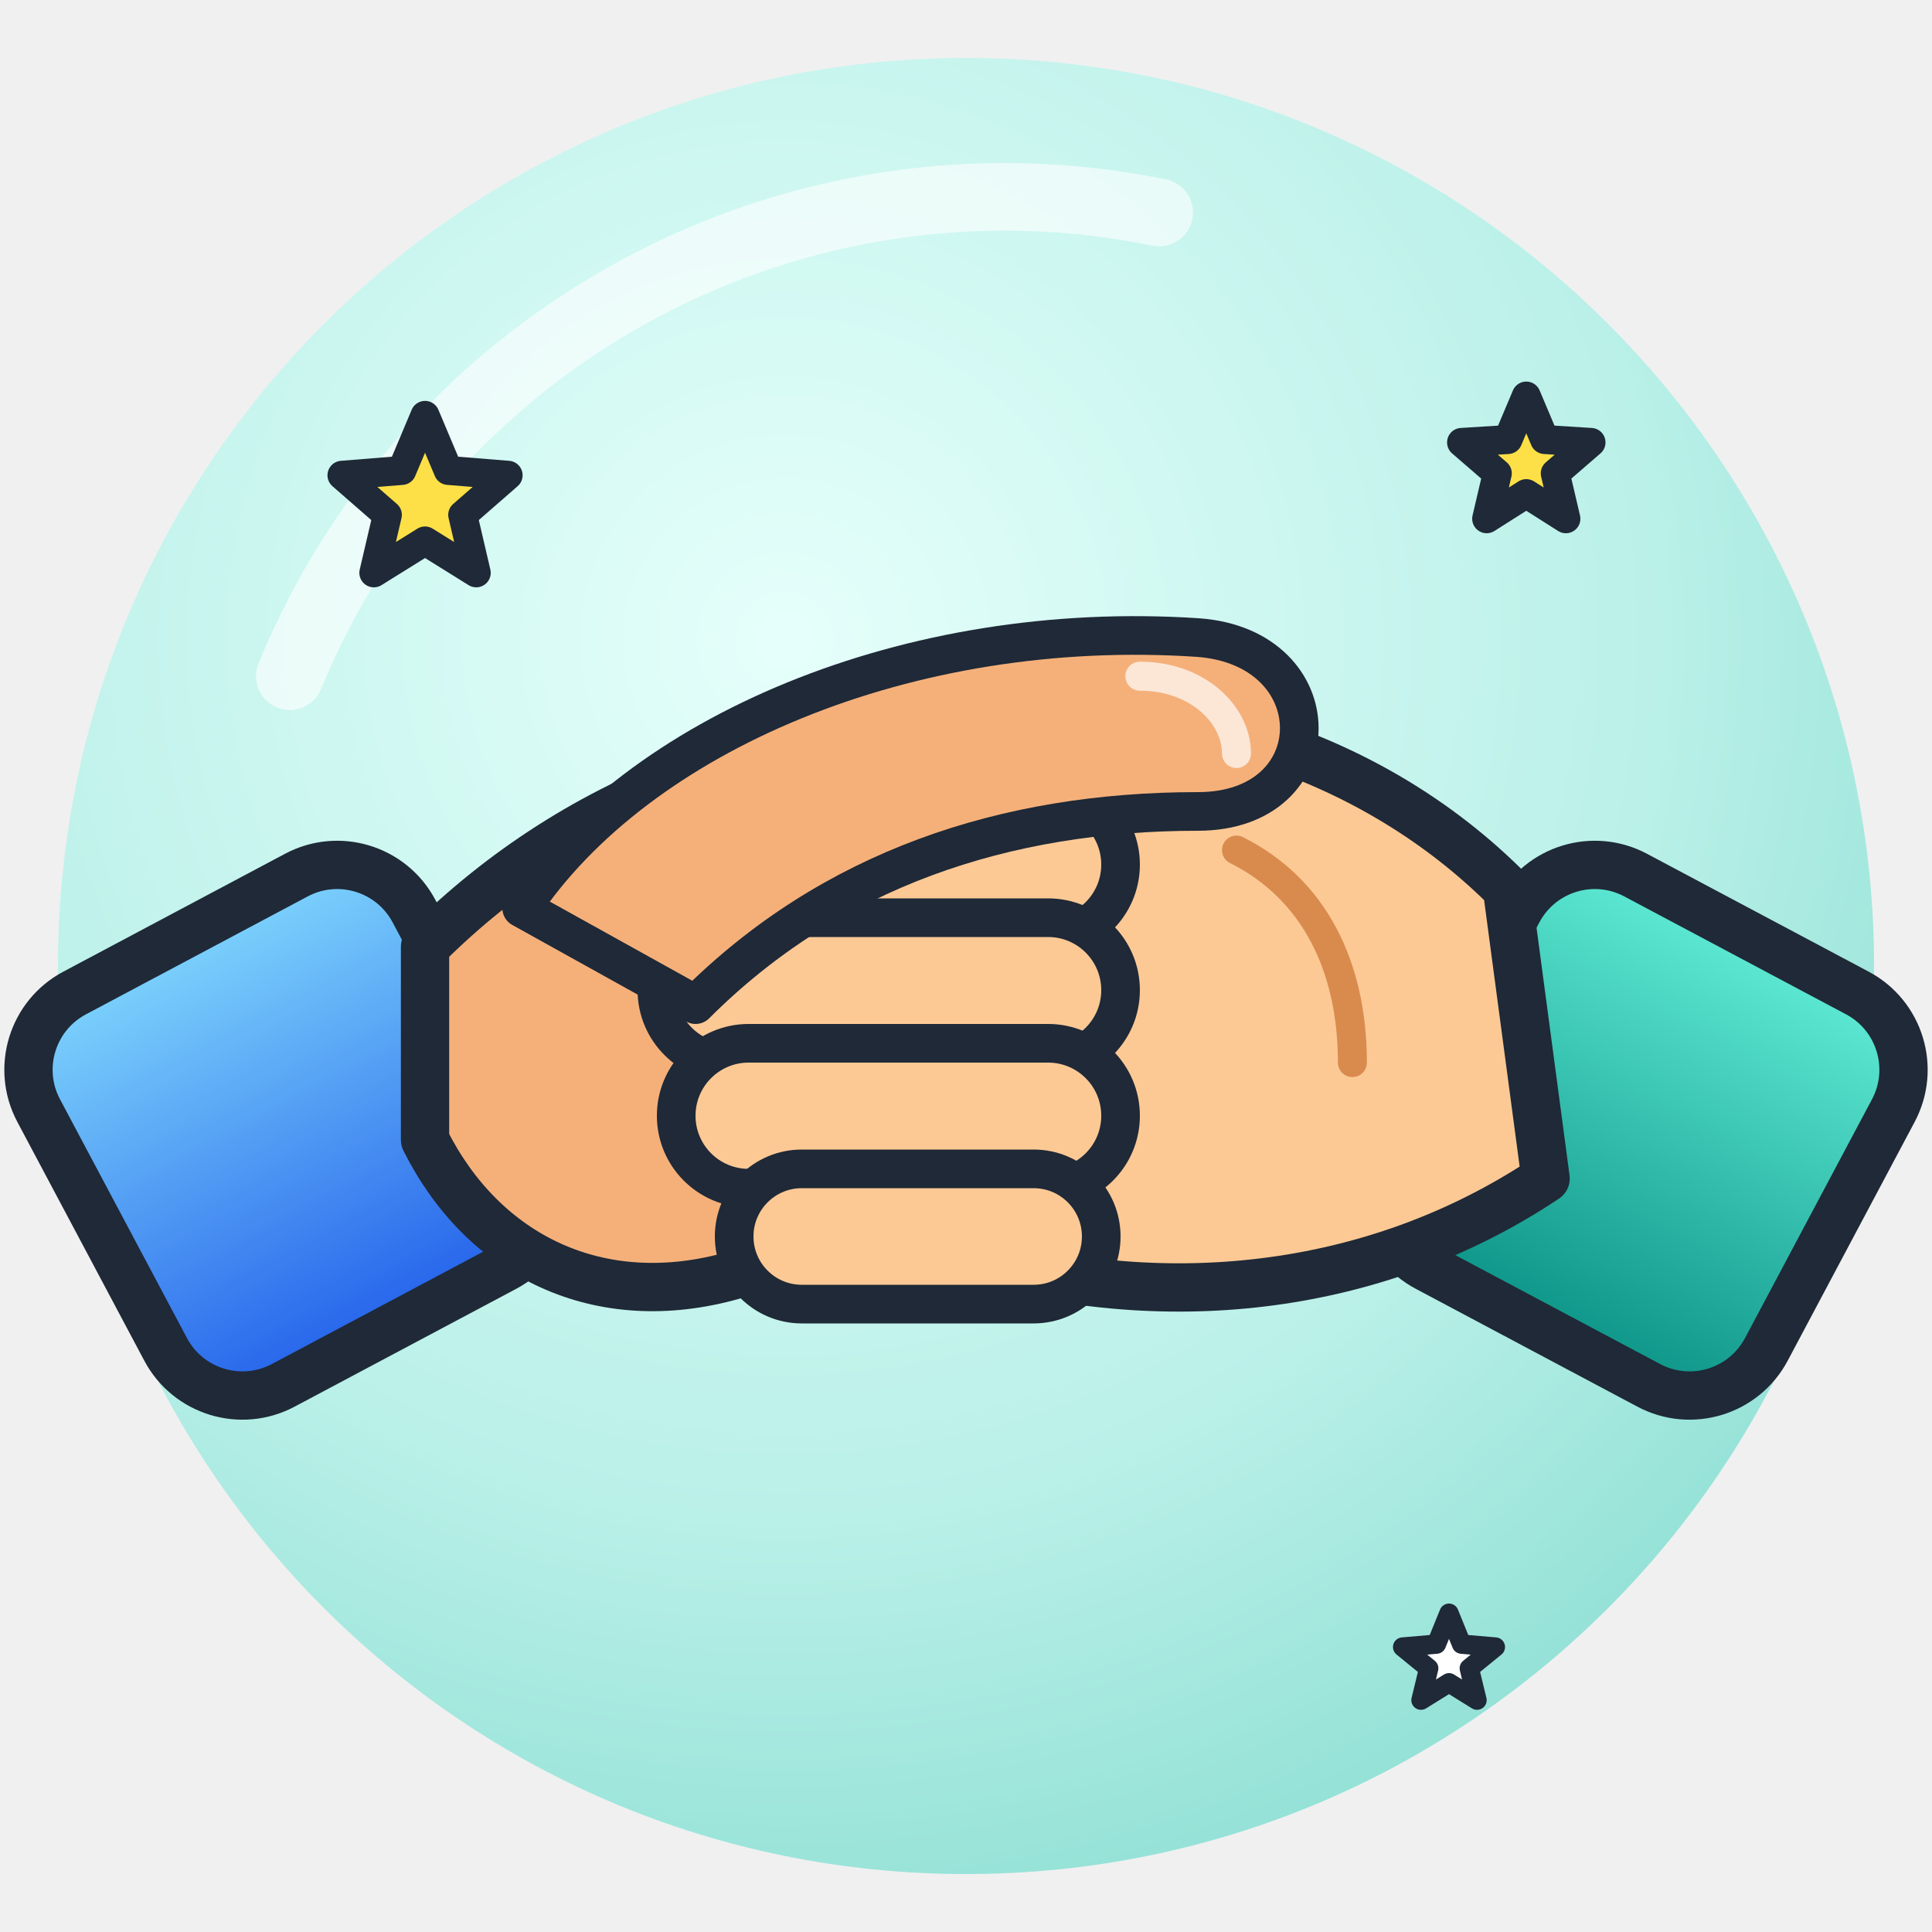
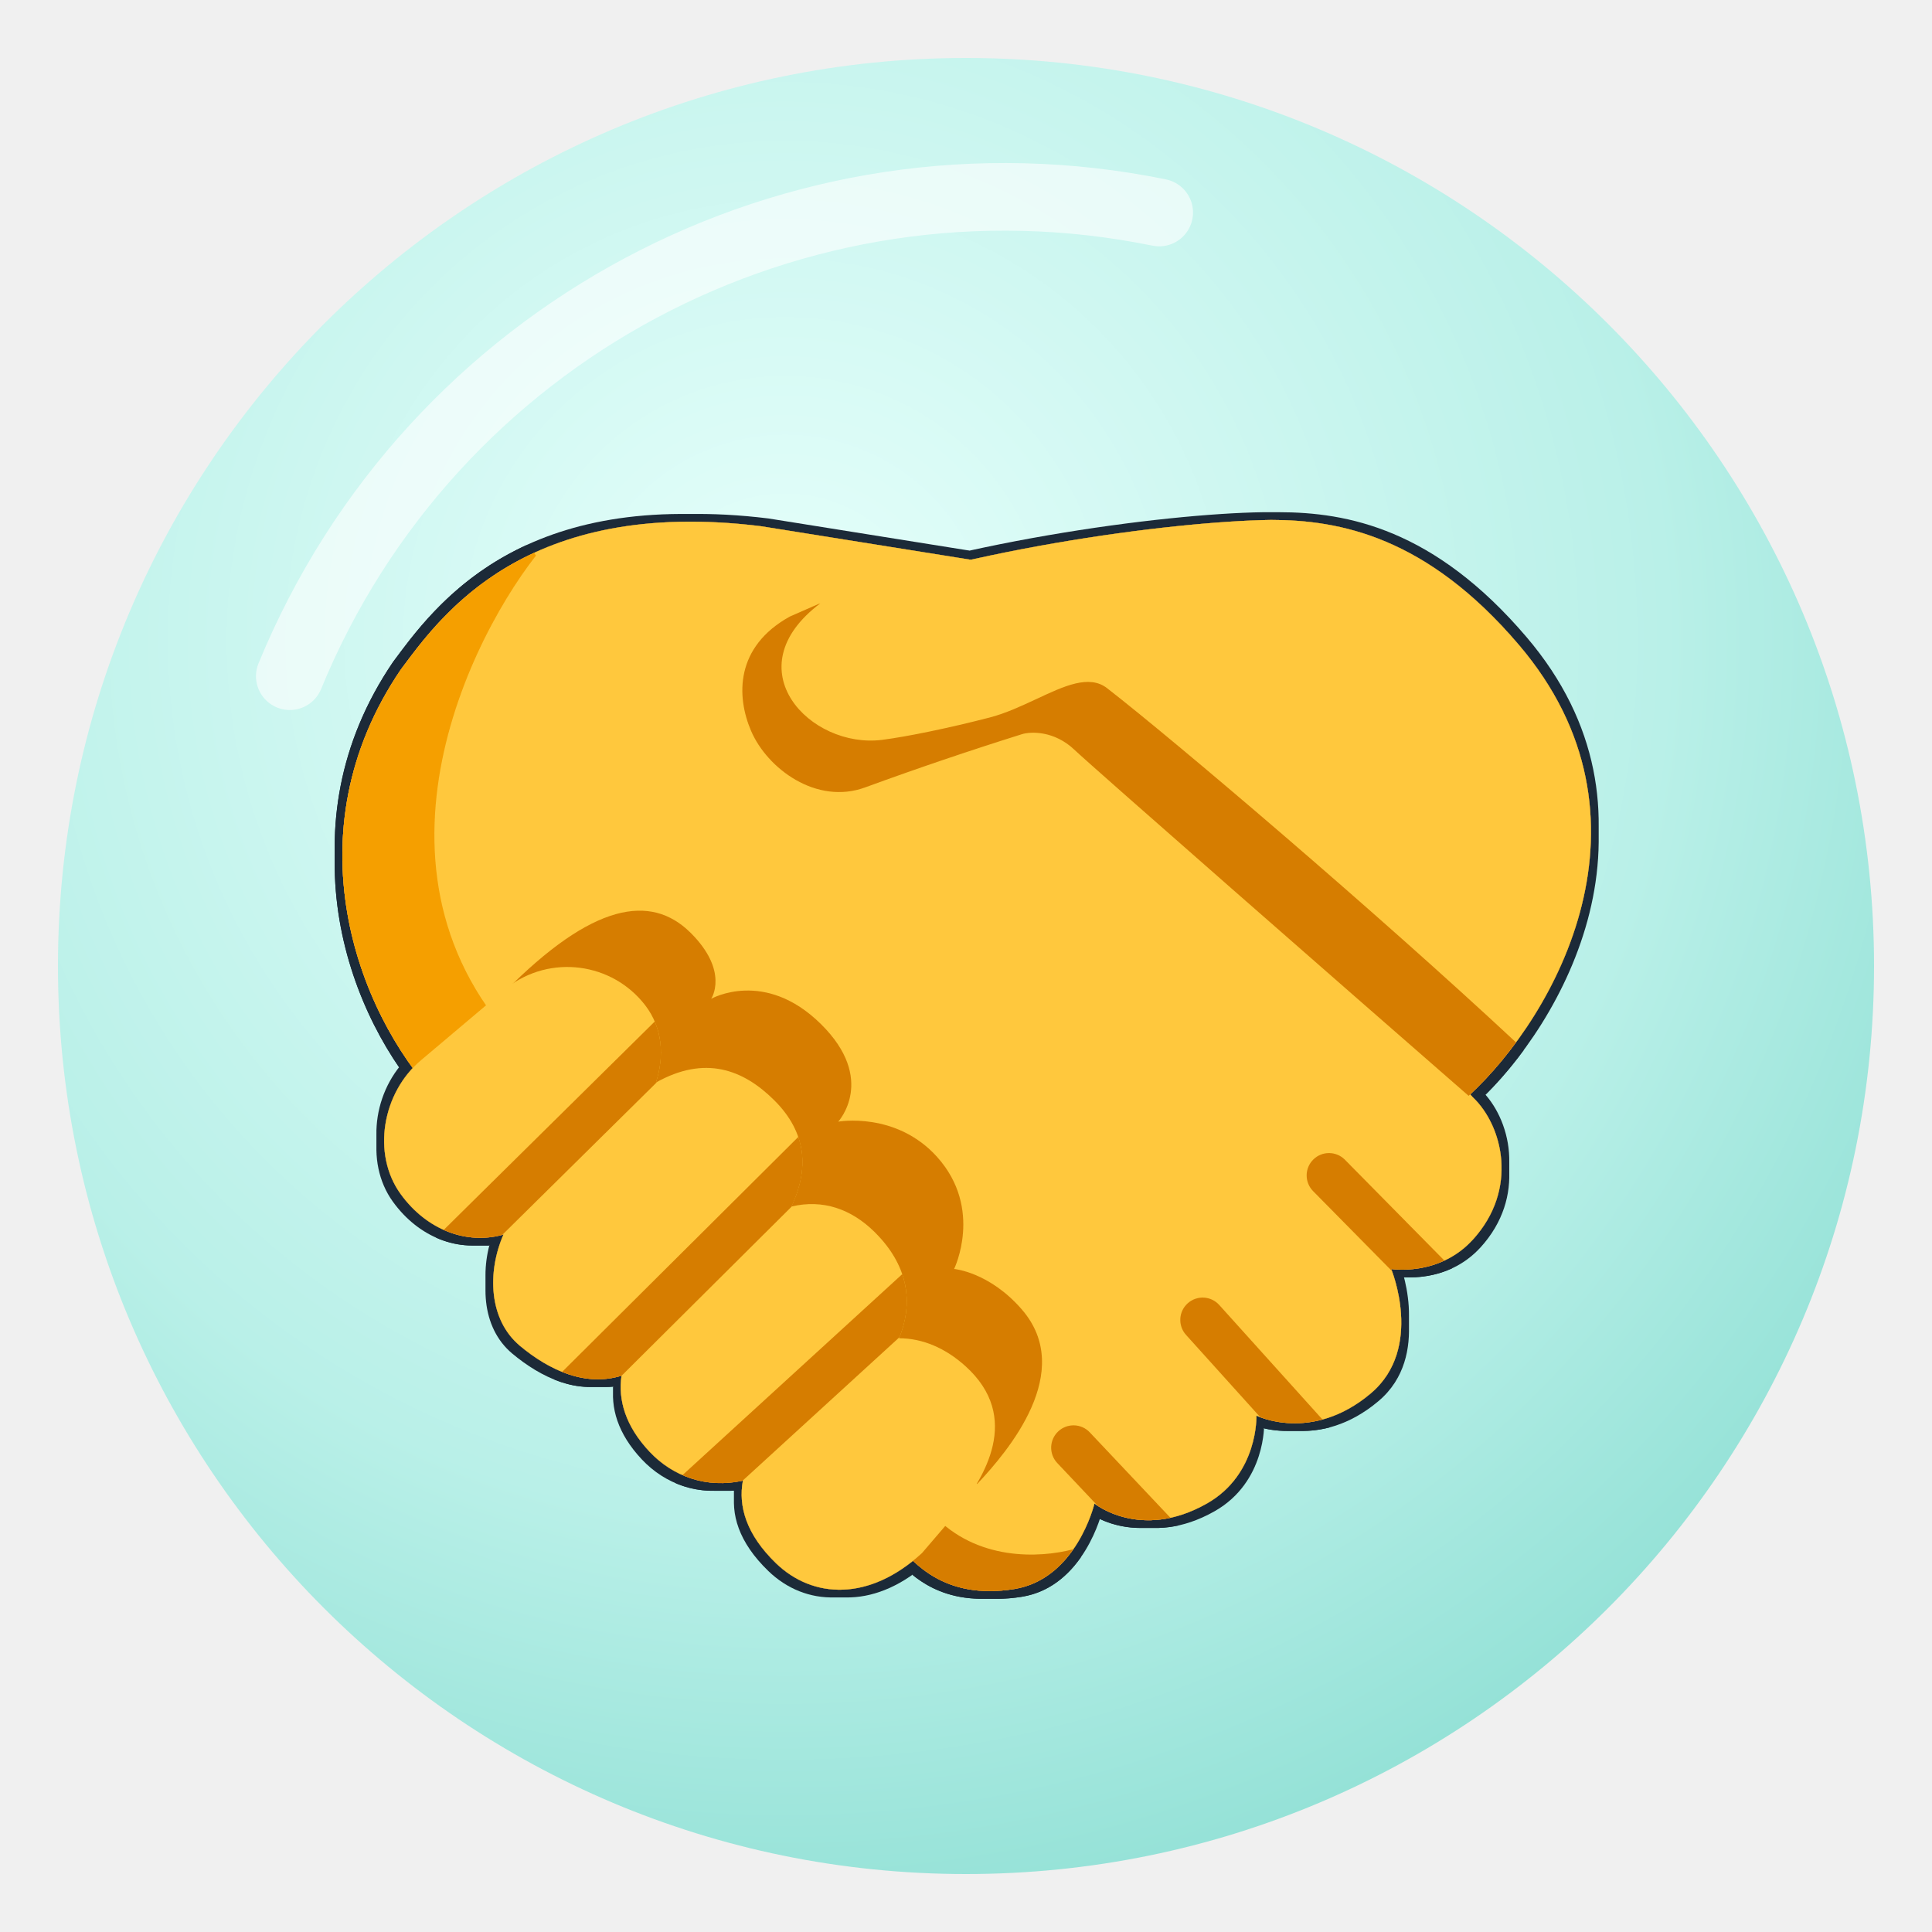
<svg xmlns="http://www.w3.org/2000/svg" viewBox="0 0 200 200">
  <defs>
    <radialGradient id="bg" cx="40%" cy="32%" r="75%">
      <stop offset="0" stop-color="#E6FFFB" />
      <stop offset=".65" stop-color="#B9F0E8" />
      <stop offset="1" stop-color="#8EDFD4" />
    </radialGradient>
-     <linearGradient id="gold" x1="0" y1="0" x2="0" y2="1">
-       <stop offset="0" stop-color="#FDE68A" />
-       <stop offset=".5" stop-color="#F5B82E" />
-       <stop offset="1" stop-color="#D97706" />
-     </linearGradient>
-     <linearGradient id="silver" x1="0" y1="0" x2="0" y2="1">
-       <stop offset="0" stop-color="#F8FAFC" />
-       <stop offset=".5" stop-color="#CBD5E1" />
-       <stop offset="1" stop-color="#94A3B8" />
-     </linearGradient>
-     <linearGradient id="bronze" x1="0" y1="0" x2="0" y2="1">
-       <stop offset="0" stop-color="#FDBA74" />
-       <stop offset=".5" stop-color="#EA8A3F" />
-       <stop offset="1" stop-color="#B45309" />
-     </linearGradient>
-     <linearGradient id="diam" x1="0" y1="0" x2="1" y2="1">
-       <stop offset="0" stop-color="#E0F2FE" />
-       <stop offset=".5" stop-color="#60A5FA" />
-       <stop offset="1" stop-color="#2563EB" />
-     </linearGradient>
-     <linearGradient id="red" x1="0" y1="0" x2="0" y2="1">
-       <stop offset="0" stop-color="#FB7185" />
-       <stop offset="1" stop-color="#DC2626" />
-     </linearGradient>
-     <linearGradient id="teal" x1="0" y1="0" x2="0" y2="1">
-       <stop offset="0" stop-color="#5EEAD4" />
-       <stop offset="1" stop-color="#0D9488" />
-     </linearGradient>
-     <linearGradient id="fire" x1="0" y1="1" x2="0" y2="0">
-       <stop offset="0" stop-color="#DC2626" />
-       <stop offset=".55" stop-color="#F97316" />
-       <stop offset="1" stop-color="#FBBF24" />
-     </linearGradient>
-     <linearGradient id="green" x1="0" y1="0" x2="0" y2="1">
-       <stop offset="0" stop-color="#86EFAC" />
-       <stop offset="1" stop-color="#16A34A" />
-     </linearGradient>
-     <linearGradient id="blue" x1="0" y1="0" x2="0" y2="1">
-       <stop offset="0" stop-color="#7DD3FC" />
-       <stop offset="1" stop-color="#2563EB" />
-     </linearGradient>
-     <linearGradient id="brown" x1="0" y1="0" x2="0" y2="1">
-       <stop offset="0" stop-color="#D6A06B" />
-       <stop offset="1" stop-color="#92400E" />
-     </linearGradient>
+     <filter id="ol" x="-10%" y="-10%" width="120%" height="120%">
+       <feMorphology in="SourceAlpha" operator="dilate" radius="0.55" result="d" />
+       <feFlood flood-color="#1F2937" />
+       <feComposite in2="d" operator="in" result="o" />
+       <feMerge>
+         <feMergeNode in="o" />
+         <feMergeNode in="SourceGraphic" />
+       </feMerge>
+     </filter>
  </defs>
  <circle cx="100" cy="100" r="94" fill="url(#bg)" />
  <path d="M30 70 A80 80 0 0 1 120 22" fill="none" stroke="#fff" stroke-width="7" stroke-linecap="round" opacity=".6" />
-   <g transform="translate(0 -6)">
-     <rect x="8" y="100" width="44" height="46" rx="9" fill="url(#blue)" stroke="#1F2937" stroke-width="5" stroke-linejoin="round" stroke-linecap="round" transform="rotate(-28 30 123)" />
-     <rect x="148" y="100" width="44" height="46" rx="9" fill="url(#teal)" stroke="#1F2937" stroke-width="5" stroke-linejoin="round" stroke-linecap="round" transform="rotate(28 170 123)" />
-     <path d="M44 104 C60 88 82 80 104 82 L134 86 C144 88 144 102 134 104 L118 106 L116 128 L76 138 C62 142 50 136 44 124 Z" fill="#F5B07A" stroke="#1F2937" stroke-width="5" stroke-linejoin="round" stroke-linecap="round" />
-     <path d="M156 98 C142 84 122 78 104 80 L100 136 C120 142 142 140 160 128 Z" fill="#FCC995" stroke="#1F2937" stroke-width="5" stroke-linejoin="round" stroke-linecap="round" />
-     <rect x="70" y="88" width="46" height="15" rx="7.5" fill="#FCC995" stroke="#1F2937" stroke-width="4" stroke-linejoin="round" stroke-linecap="round" />
-     <rect x="68" y="101" width="48" height="15" rx="7.5" fill="#FCC995" stroke="#1F2937" stroke-width="4" stroke-linejoin="round" stroke-linecap="round" />
-     <rect x="70" y="114" width="46" height="15" rx="7.5" fill="#FCC995" stroke="#1F2937" stroke-width="4" stroke-linejoin="round" stroke-linecap="round" />
-     <rect x="76" y="127" width="38" height="14" rx="7" fill="#FCC995" stroke="#1F2937" stroke-width="4" stroke-linejoin="round" stroke-linecap="round" />
-     <path d="M54 100 C66 82 94 70 124 72 C138 73 138 90 124 90 C104 90 86 96 72 110 Z" fill="#F5B07A" stroke="#1F2937" stroke-width="4" stroke-linejoin="round" stroke-linecap="round" />
-     <path d="M118 76 C124 76 128 80 128 84" fill="none" stroke="#fff" stroke-width="3" stroke-linecap="round" opacity=".7" />
-     <path d="M128 94 C136 98 140 106 140 116" fill="none" stroke="#D98B4E" stroke-width="3" stroke-linecap="round" />
+   <g transform="translate(26 26) scale(4.625)" filter="url(#ol)">
+     <path fill="#ffc83d" d="M11.406 6.156c-5.275-.65-7.156 2-8.062 3.219-2.469 3.64-.985 7.64.812 9.563 0 0 10.094 9.828 10.375 10.093s.946 1.172 2.547.914c1.398-.225 1.797-1.914 1.797-1.914s1.032.842 2.516 0c1.156-.656 1.109-1.968 1.109-1.968s1.238.62 2.563-.5c1.192-1.01.453-2.782.453-2.782s1.07.176 1.828-.656c1.025-1.125.672-2.547 0-3.187L19.625 10.5l-.594-3.125z" />
+     <path fill="#d67d00" d="m26.707 22.593-2.226-2.257a.5.5 0 1 0-.712.703l1.764 1.788-.017-.046s.582.096 1.191-.188M23.978 26.15l-2.31-2.563a.5.5 0 0 0-.743.67l1.66 1.841c.199.076.73.232 1.393.053M20.576 28.351l-1.806-1.913a.5.5 0 1 0-.727.687l.904.957c.199.13.795.45 1.629.269M18.403 29.054c-.759.202-2.167.265-3.137-.773l-.776.71.041.04q.044.042.1.1c.328.34 1.01 1.046 2.447.814.622-.1 1.046-.49 1.325-.892" />
+     <path fill="#f59f00" d="M6.375 6.813c-1.687 2.166-4.287 7.775.313 11.625L5.24 19.993l-1.084-1.055C2.36 17.016.875 13.016 3.344 9.375l.04-.055c.525-.706 1.366-1.839 2.95-2.567z" />
+     <path fill="#d67d00" d="M17.25 23.688c1.203 1.39-.3 3.162-1 3.906L5.669 16.584c1.974-2.002 3.278-2.203 4.16-1.334.88.869.468 1.484.468 1.484s1.194-.678 2.453.563c1.26 1.241.39 2.187.39 2.187s1.3-.234 2.22.797c1.03 1.157.374 2.5.374 2.5s.79.068 1.516.907" />
+     <path fill="#ffc83d" d="M12.438 8c3.234-1.297 8.14-1.953 10.39-1.984 1.531 0 3.481.37 5.547 2.797 3.3 3.874.828 8.296-1.125 10.093V17.5s-7.506-6.536-7.75-6.766c-.45-.425-2.302-.296-2.5-.234-.604.188-1.65.5-3 1-1.098.407-1.969.078-2.328-.766-.36-.843-.842-2.09.765-2.734" />
+     <path fill="#d67d00" d="M28.31 17.71a8.4 8.4 0 0 1-1.06 1.196c-2.76-2.406-8.378-7.325-8.828-7.75s-.974-.406-1.172-.344A79 79 0 0 0 13.75 12c-1.098.407-2.203-.422-2.562-1.266-.33-.771-.356-1.879.87-2.556l.632-.277.05-.019c-1.953 1.468-.228 3.262 1.385 3.056.567-.073 1.5-.266 2.406-.5.36-.094.713-.259 1.046-.414.625-.293 1.18-.552 1.58-.243 1.5 1.165 5.976 4.968 9.154 7.929" />
+     <path fill="#ffc83d" d="M8.82 16.879a2.203 2.203 0 0 0-3.09-.398L3.812 18.1c-.883.735-1.112 2.11-.467 3.002.584.808 1.48 1.142 2.303.908-.365.835-.334 1.903.367 2.49.655.547 1.464.922 2.275.669-.078.535.08 1.121.63 1.705.52.551 1.276.826 2.087.643-.107.572.074 1.208.743 1.853.819.79 2.08.858 3.265-.23l.772-.9c.62-.78 1.478-2.136.196-3.288-.443-.398-.952-.619-1.481-.62.287-.7.282-1.558-.55-2.38-.52-.513-1.157-.736-1.86-.568.38-.808.371-1.633-.39-2.385-.691-.683-1.543-1.007-2.643-.39.194-.596.148-1.228-.24-1.731" />
+     <path fill="#d67d00" d="M9.034 17.242 4.31 21.907c.418.186.873.229 1.31.112l3.469-3.426-.029.016c.15-.459.156-.94-.026-1.367M12.246 19.826 6.96 25.085c.425.171.878.226 1.332.085l3.807-3.786-.005.001c.245-.52.328-1.048.153-1.559M14.573 22.897l-4.918 4.498c.404.177.865.231 1.345.125l3.513-3.213c.17-.427.23-.912.06-1.41" />
  </g>
-   <polygon points="44.0,43.0 46.4,48.7 52.6,49.2 47.9,53.3 49.3,59.3 44.0,56.0 38.7,59.3 40.1,53.3 35.4,49.2 41.6,48.7" fill="#FDE047" stroke="#1F2937" stroke-width="3" stroke-linejoin="round" stroke-linecap="round" />
-   <polygon points="158.0,41.0 159.9,45.5 164.7,45.8 161.0,49.0 162.1,53.7 158.0,51.1 153.9,53.7 155.0,49.0 151.3,45.8 156.1,45.5" fill="#FDE047" stroke="#1F2937" stroke-width="3" stroke-linejoin="round" stroke-linecap="round" />
-   <polygon points="150.0,167.0 151.3,170.2 154.8,170.5 152.1,172.7 152.9,176.0 150.0,174.2 147.1,176.0 147.9,172.7 145.2,170.5 148.7,170.2" fill="#fff" stroke="#1F2937" stroke-width="2" stroke-linejoin="round" stroke-linecap="round" />
</svg>
